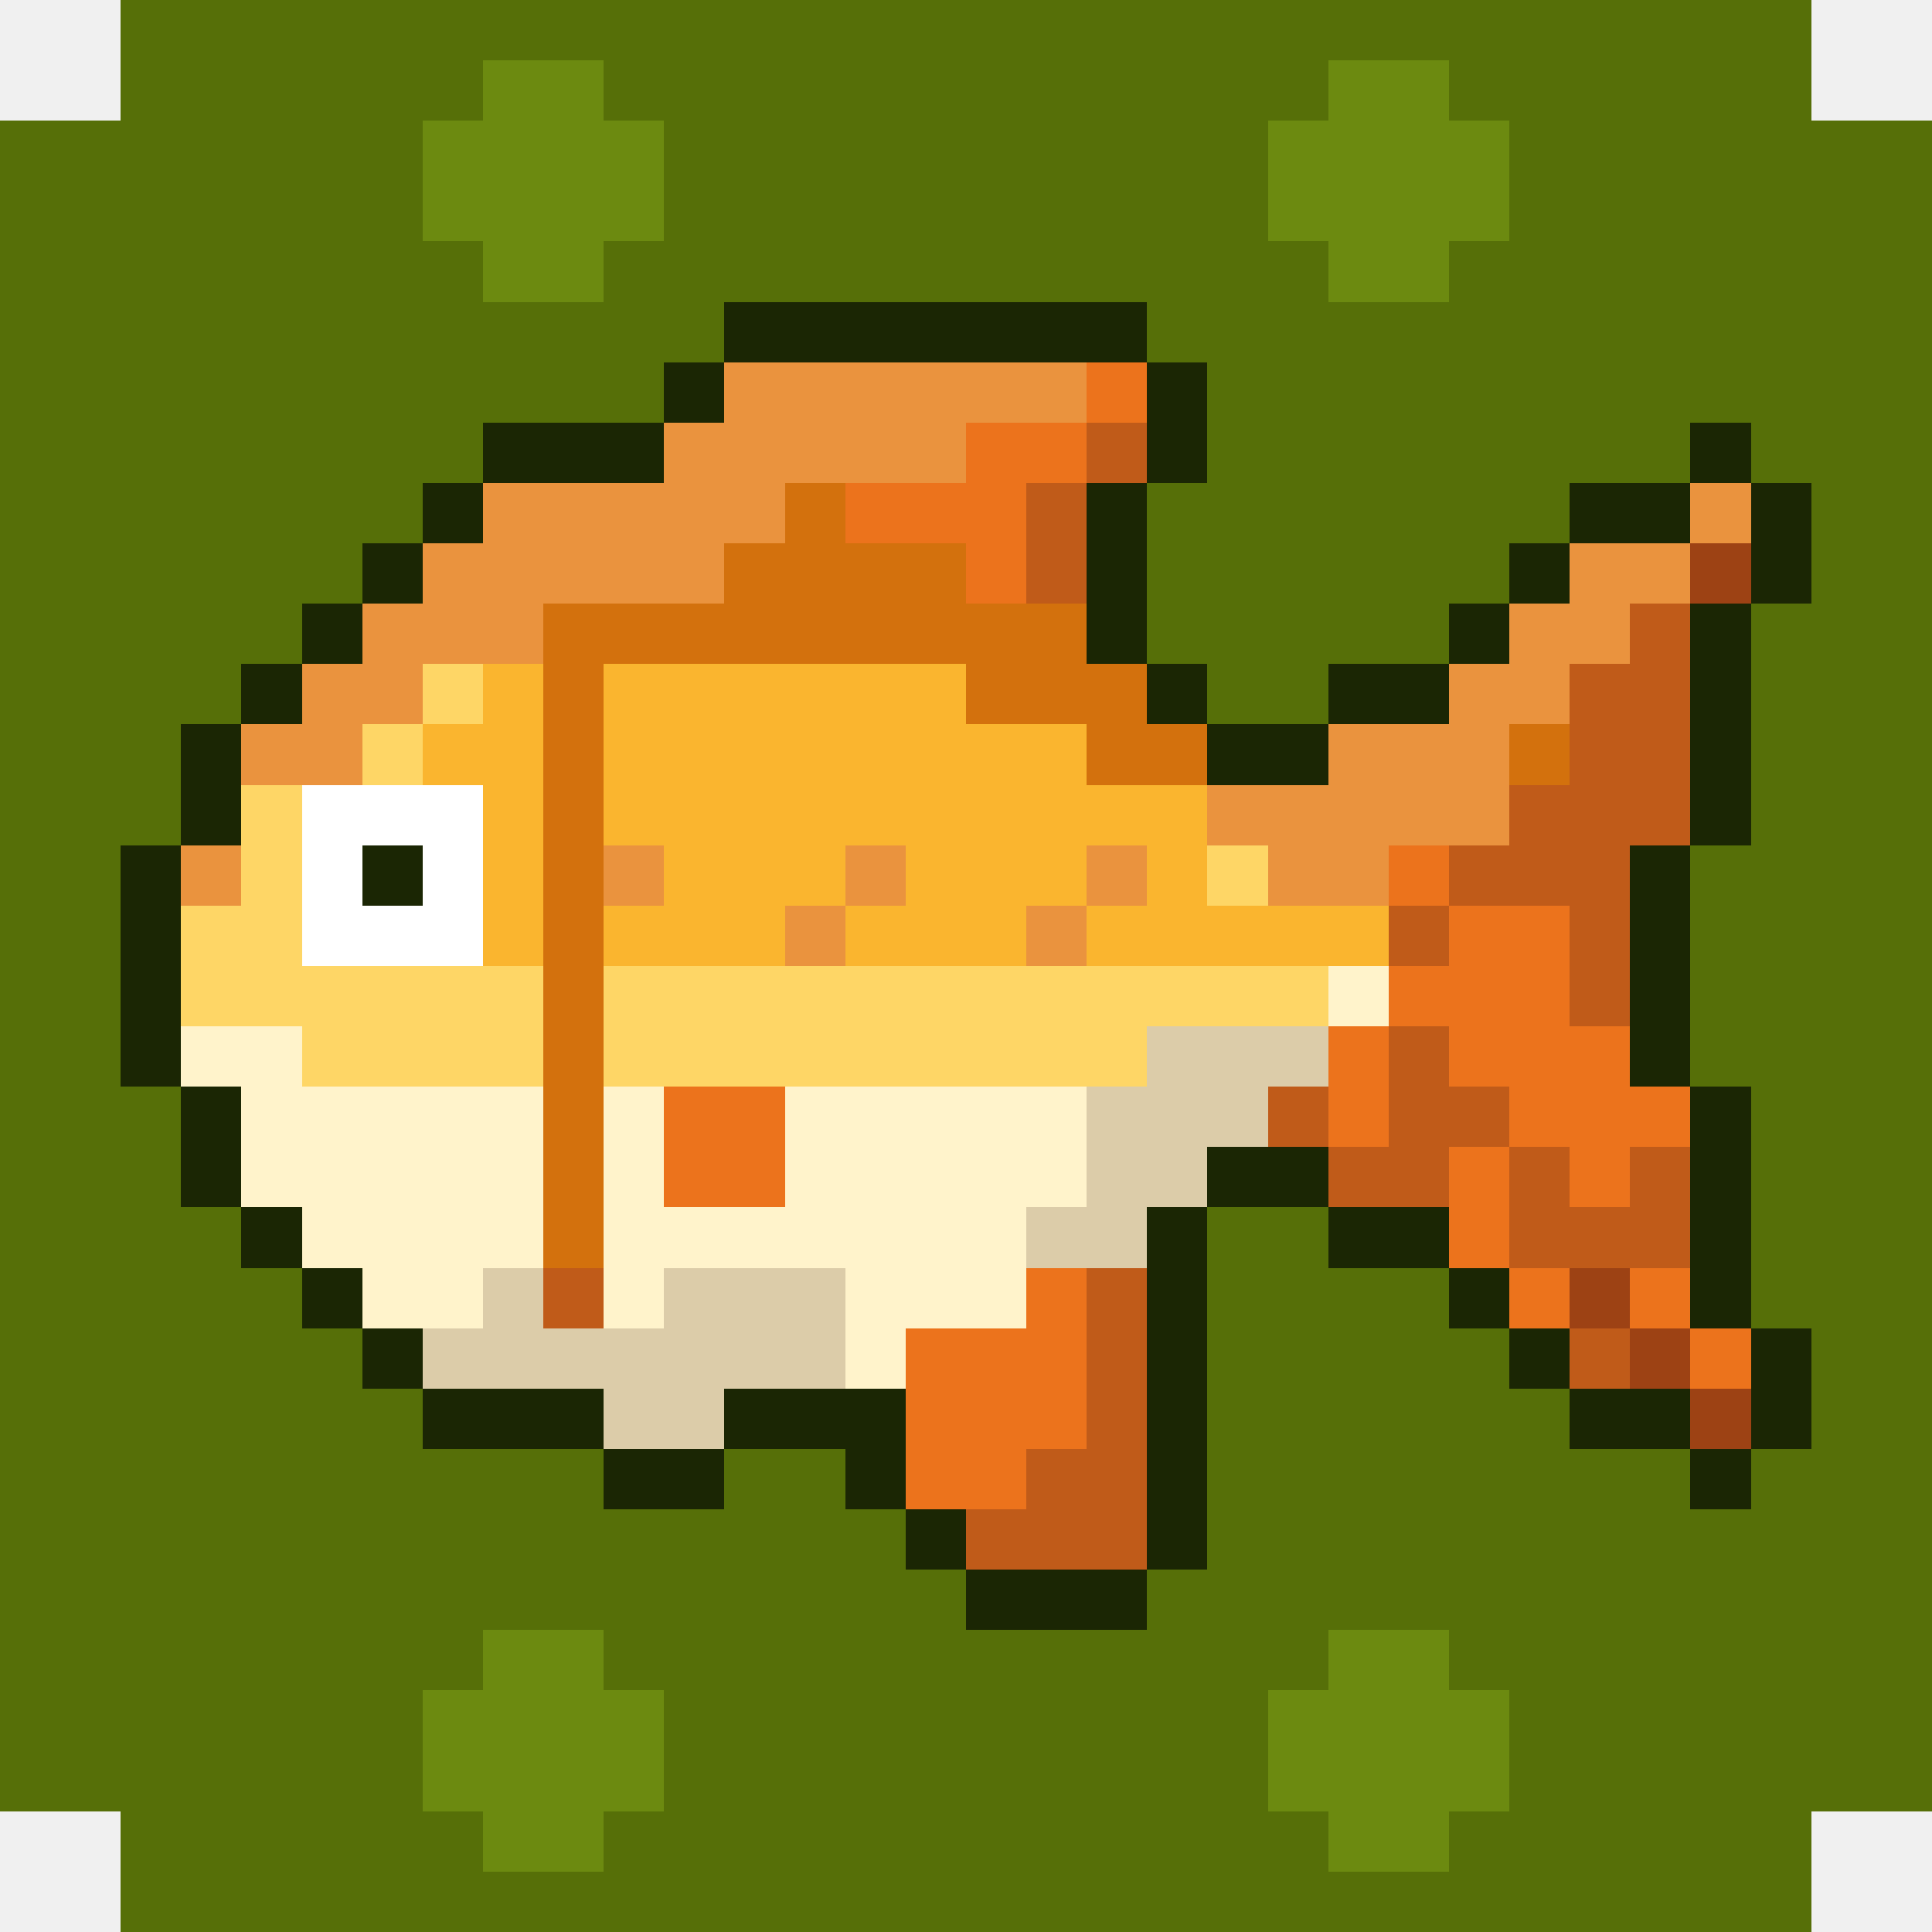
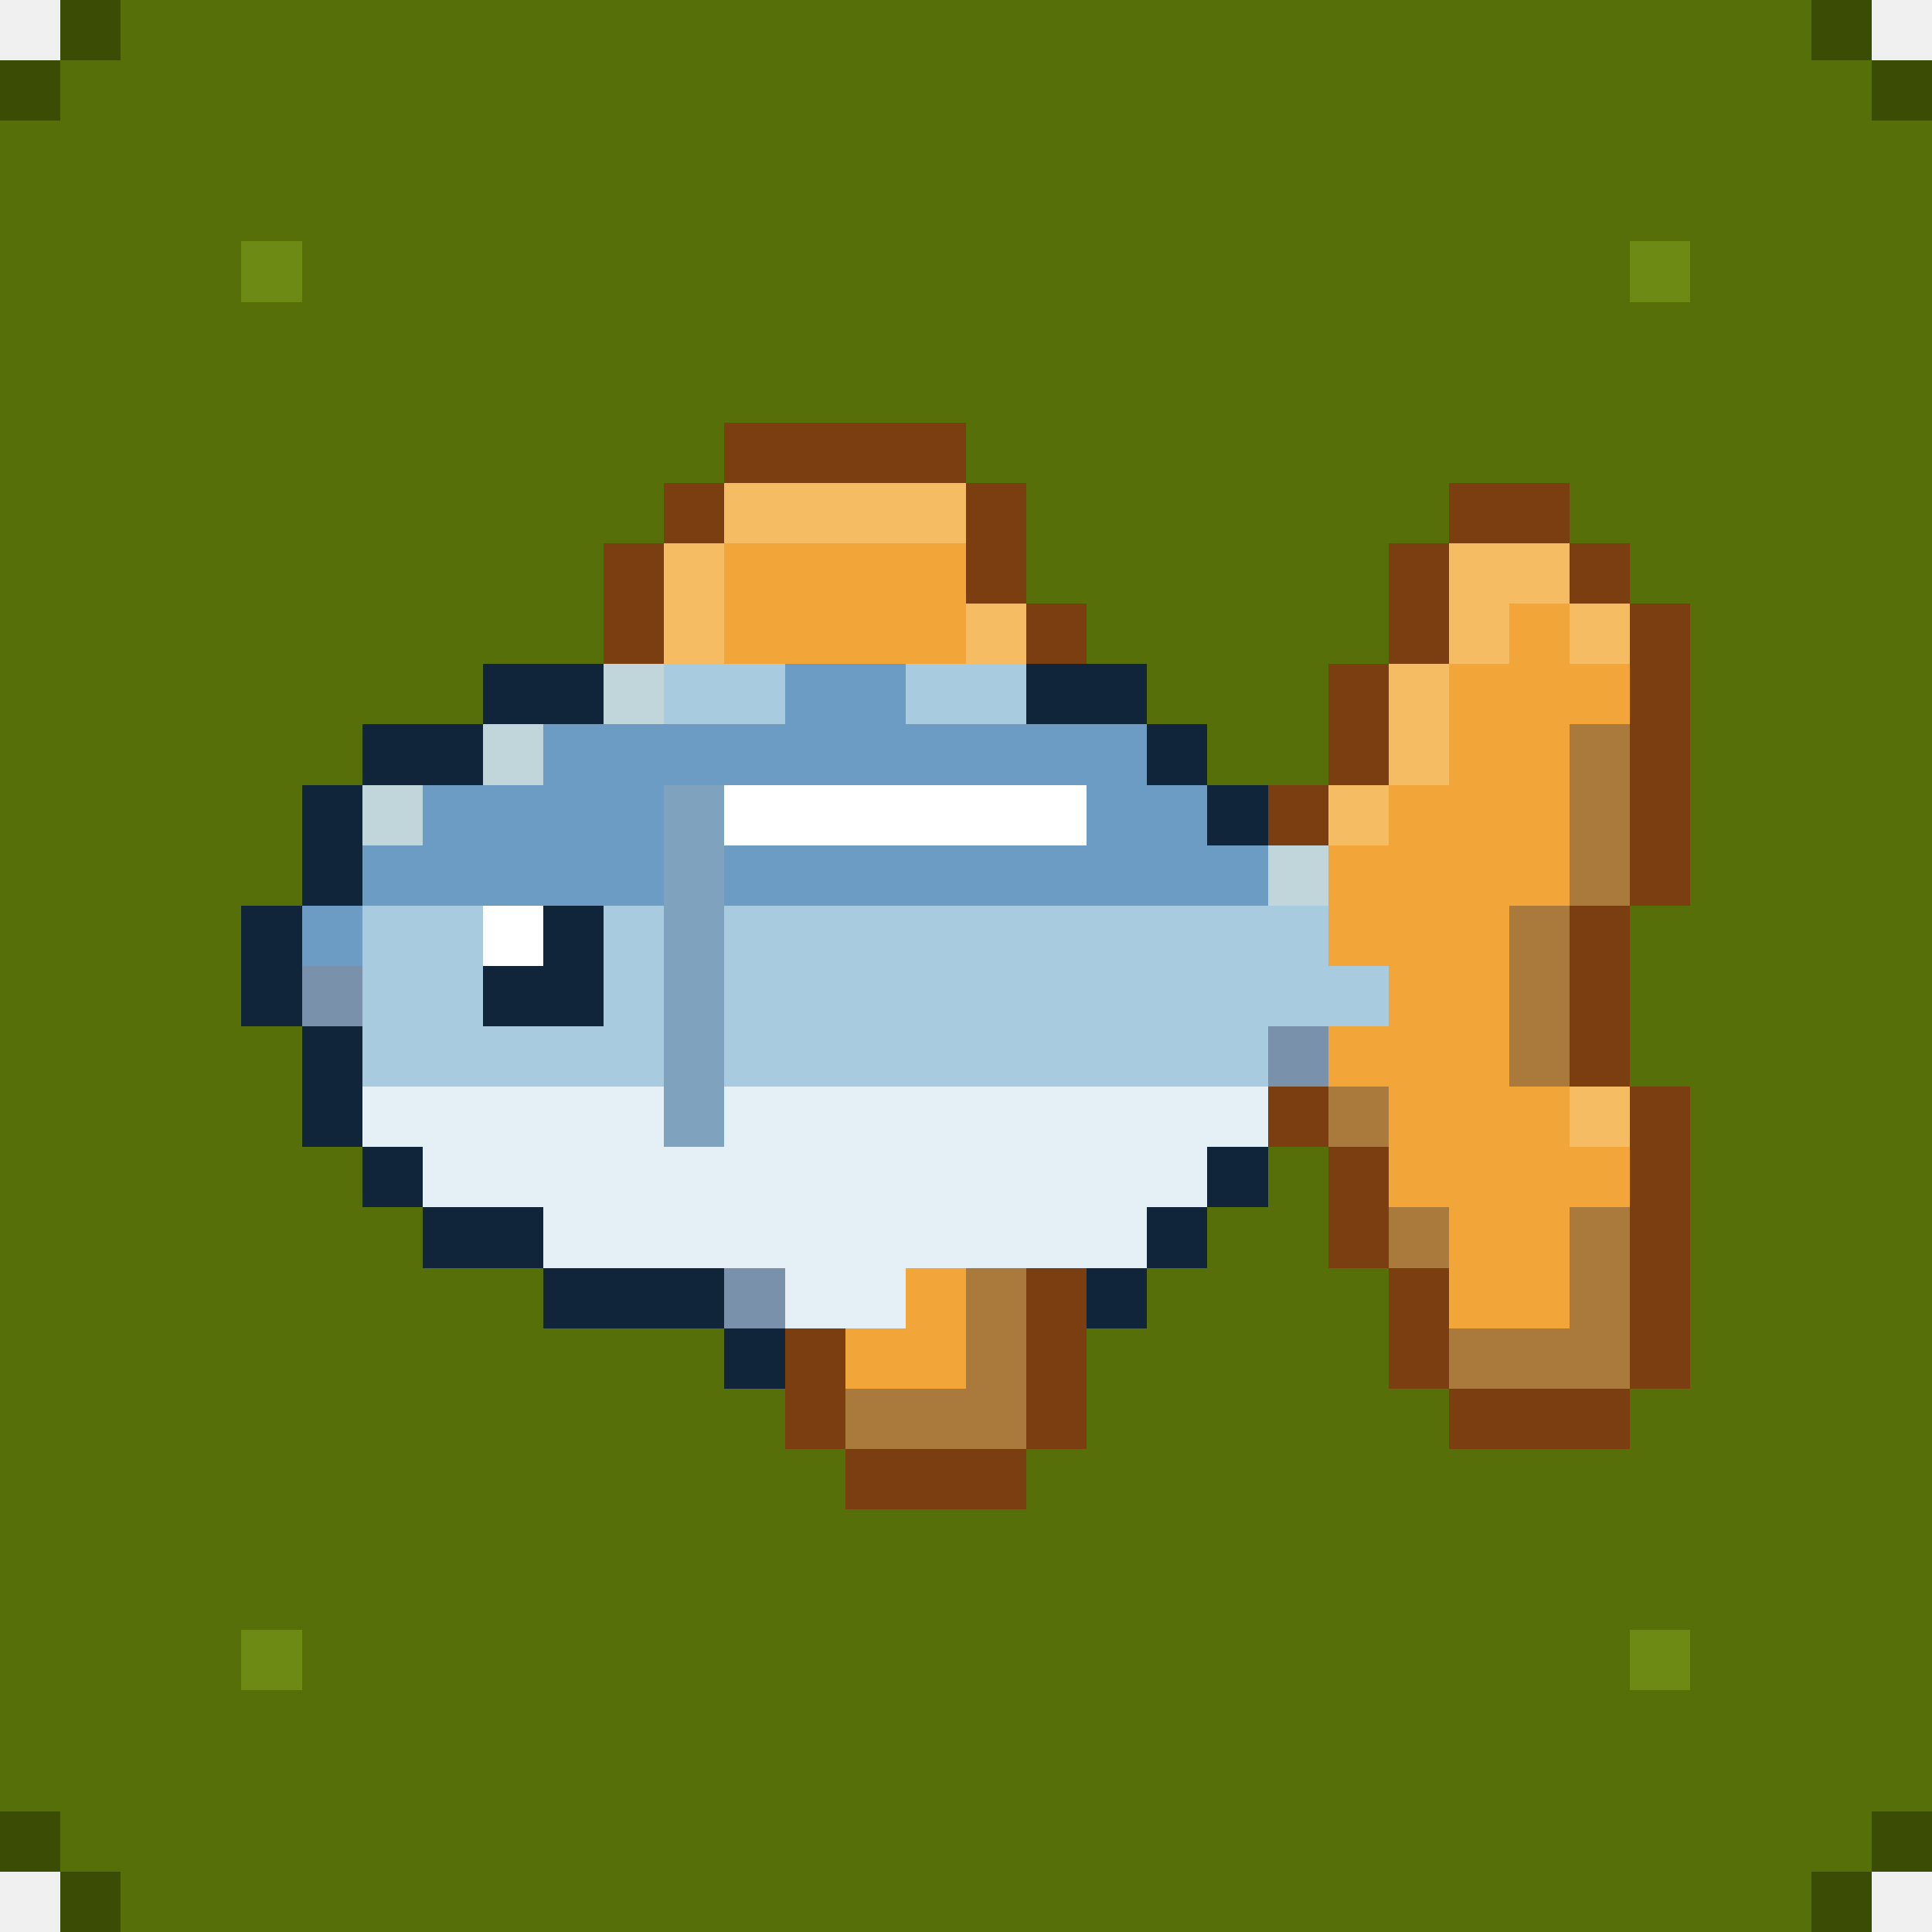
<svg xmlns="http://www.w3.org/2000/svg" viewBox="0 0 32 32" shape-rendering="crispEdges">
-   <path fill="#566F08" d="M2 0h28v1h-28zM2 1h6v1h-6zM10 1h12v1h-12zM24 1h6v1h-6zM0 2h7v1h-7zM11 2h10v1h-10zM25 2h7v1h-7zM0 3h7v1h-7zM11 3h10v1h-10zM25 3h7v1h-7zM0 4h8v1h-8zM10 4h12v1h-12zM24 4h8v1h-8zM0 5h12v1h-12zM19 5h13v1h-13zM0 6h11v1h-11zM20 6h12v1h-12zM0 7h8v1h-8zM20 7h8v1h-8zM29 7h3v1h-3zM0 8h7v1h-7zM19 8h7v1h-7zM30 8h2v1h-2zM0 9h6v1h-6zM19 9h6v1h-6zM30 9h2v1h-2zM0 10h5v1h-5zM19 10h5v1h-5zM29 10h3v1h-3zM0 11h4v1h-4zM20 11h2v1h-2zM29 11h3v1h-3zM0 12h3v1h-3zM29 12h3v1h-3zM0 13h3v1h-3zM29 13h3v1h-3zM0 14h2v1h-2zM28 14h4v1h-4zM0 15h2v1h-2zM28 15h4v1h-4zM0 16h2v1h-2zM28 16h4v1h-4zM0 17h2v1h-2zM28 17h4v1h-4zM0 18h3v1h-3zM29 18h3v1h-3zM0 19h3v1h-3zM29 19h3v1h-3zM0 20h4v1h-4zM20 20h2v1h-2zM29 20h3v1h-3zM0 21h5v1h-5zM20 21h4v1h-4zM29 21h3v1h-3zM0 22h6v1h-6zM20 22h5v1h-5zM30 22h2v1h-2zM0 23h7v1h-7zM20 23h6v1h-6zM30 23h2v1h-2zM0 24h10v1h-10zM12 24h2v1h-2zM20 24h8v1h-8zM29 24h3v1h-3zM0 25h15v1h-15zM20 25h12v1h-12zM0 26h16v1h-16zM19 26h13v1h-13zM0 27h8v1h-8zM10 27h12v1h-12zM24 27h8v1h-8zM0 28h7v1h-7zM11 28h10v1h-10zM25 28h7v1h-7zM0 29h7v1h-7zM11 29h10v1h-10zM25 29h7v1h-7zM2 30h6v1h-6zM10 30h12v1h-12zM24 30h6v1h-6zM2 31h28v1h-28z" />
-   <path fill="#6C8A10" d="M8 1h2v1h-2zM22 1h2v1h-2zM7 2h4v1h-4zM21 2h4v1h-4zM7 3h4v1h-4zM21 3h4v1h-4zM8 4h2v1h-2zM22 4h2v1h-2zM8 27h2v1h-2zM22 27h2v1h-2zM7 28h4v1h-4zM21 28h4v1h-4zM7 29h4v1h-4zM21 29h4v1h-4zM8 30h2v1h-2zM22 30h2v1h-2z" />
-   <path fill="#1B2604" d="M12 5h7v1h-7zM11 6h1v1h-1zM19 6h1v1h-1zM8 7h3v1h-3zM19 7h1v1h-1zM28 7h1v1h-1zM7 8h1v1h-1zM18 8h1v1h-1zM26 8h2v1h-2zM29 8h1v1h-1zM6 9h1v1h-1zM18 9h1v1h-1zM25 9h1v1h-1zM29 9h1v1h-1zM5 10h1v1h-1zM18 10h1v1h-1zM24 10h1v1h-1zM28 10h1v1h-1zM4 11h1v1h-1zM19 11h1v1h-1zM22 11h2v1h-2zM28 11h1v1h-1zM3 12h1v1h-1zM20 12h2v1h-2zM28 12h1v1h-1zM3 13h1v1h-1zM28 13h1v1h-1zM2 14h1v1h-1zM6 14h1v1h-1zM27 14h1v1h-1zM2 15h1v1h-1zM27 15h1v1h-1zM2 16h1v1h-1zM27 16h1v1h-1zM2 17h1v1h-1zM27 17h1v1h-1zM3 18h1v1h-1zM28 18h1v1h-1zM3 19h1v1h-1zM20 19h2v1h-2zM28 19h1v1h-1zM4 20h1v1h-1zM19 20h1v1h-1zM22 20h2v1h-2zM28 20h1v1h-1zM5 21h1v1h-1zM19 21h1v1h-1zM24 21h1v1h-1zM28 21h1v1h-1zM6 22h1v1h-1zM19 22h1v1h-1zM25 22h1v1h-1zM29 22h1v1h-1zM7 23h3v1h-3zM12 23h3v1h-3zM19 23h1v1h-1zM26 23h2v1h-2zM29 23h1v1h-1zM10 24h2v1h-2zM14 24h1v1h-1zM19 24h1v1h-1zM28 24h1v1h-1zM15 25h1v1h-1zM19 25h1v1h-1zM16 26h3v1h-3z" />
-   <path fill="#EA933E" d="M12 6h6v1h-6zM11 7h5v1h-5zM8 8h5v1h-5zM28 8h1v1h-1zM7 9h5v1h-5zM26 9h2v1h-2zM6 10h3v1h-3zM25 10h2v1h-2zM5 11h2v1h-2zM24 11h2v1h-2zM4 12h2v1h-2zM22 12h3v1h-3zM20 13h5v1h-5zM3 14h1v1h-1zM10 14h1v1h-1zM14 14h1v1h-1zM18 14h1v1h-1zM21 14h2v1h-2zM13 15h1v1h-1zM17 15h1v1h-1z" />
-   <path fill="#EC731C" d="M18 6h1v1h-1zM16 7h2v1h-2zM14 8h3v1h-3zM16 9h1v1h-1zM23 14h1v1h-1zM24 15h2v1h-2zM23 16h3v1h-3zM22 17h1v1h-1zM24 17h3v1h-3zM11 18h2v1h-2zM22 18h1v1h-1zM25 18h3v1h-3zM11 19h2v1h-2zM24 19h1v1h-1zM26 19h1v1h-1zM24 20h1v1h-1zM17 21h1v1h-1zM25 21h1v1h-1zM27 21h1v1h-1zM15 22h3v1h-3zM28 22h1v1h-1zM15 23h3v1h-3zM15 24h2v1h-2z" />
-   <path fill="#C05B19" d="M18 7h1v1h-1zM17 8h1v1h-1zM17 9h1v1h-1zM27 10h1v1h-1zM26 11h2v1h-2zM26 12h2v1h-2zM25 13h3v1h-3zM24 14h3v1h-3zM23 15h1v1h-1zM26 15h1v1h-1zM26 16h1v1h-1zM23 17h1v1h-1zM21 18h1v1h-1zM23 18h2v1h-2zM22 19h2v1h-2zM25 19h1v1h-1zM27 19h1v1h-1zM25 20h3v1h-3zM9 21h1v1h-1zM18 21h1v1h-1zM18 22h1v1h-1zM26 22h1v1h-1zM18 23h1v1h-1zM17 24h2v1h-2zM16 25h3v1h-3z" />
-   <path fill="#D3710D" d="M13 8h1v1h-1zM12 9h4v1h-4zM9 10h9v1h-9zM9 11h1v1h-1zM16 11h3v1h-3zM9 12h1v1h-1zM18 12h2v1h-2zM25 12h1v1h-1zM9 13h1v1h-1zM9 14h1v1h-1zM9 15h1v1h-1zM9 16h1v1h-1zM9 17h1v1h-1zM9 18h1v1h-1zM9 19h1v1h-1zM9 20h1v1h-1z" />
-   <path fill="#9D4214" d="M28 9h1v1h-1zM26 21h1v1h-1zM27 22h1v1h-1zM28 23h1v1h-1z" />
-   <path fill="#FED666" d="M7 11h1v1h-1zM6 12h1v1h-1zM4 13h1v1h-1zM4 14h1v1h-1zM20 14h1v1h-1zM3 15h2v1h-2zM3 16h6v1h-6zM10 16h12v1h-12zM5 17h4v1h-4zM10 17h9v1h-9z" />
-   <path fill="#FAB52F" d="M8 11h1v1h-1zM10 11h6v1h-6zM7 12h2v1h-2zM10 12h8v1h-8zM8 13h1v1h-1zM10 13h10v1h-10zM8 14h1v1h-1zM11 14h3v1h-3zM15 14h3v1h-3zM19 14h1v1h-1zM8 15h1v1h-1zM10 15h3v1h-3zM14 15h3v1h-3zM18 15h5v1h-5z" />
-   <path fill="#FFFFFF" d="M5 13h3v1h-3zM5 14h1v1h-1zM7 14h1v1h-1zM5 15h3v1h-3z" />
-   <path fill="#FFF3CB" d="M22 16h1v1h-1zM3 17h2v1h-2zM4 18h5v1h-5zM10 18h1v1h-1zM13 18h5v1h-5zM4 19h5v1h-5zM10 19h1v1h-1zM13 19h5v1h-5zM5 20h4v1h-4zM10 20h7v1h-7zM6 21h2v1h-2zM10 21h1v1h-1zM14 21h3v1h-3zM14 22h1v1h-1z" />
-   <path fill="#DCCCA9" d="M19 17h3v1h-3zM18 18h3v1h-3zM18 19h2v1h-2zM17 20h2v1h-2zM8 21h1v1h-1zM11 21h3v1h-3zM7 22h7v1h-7zM10 23h2v1h-2z" />
+   <path fill="#3B4D05" d="M1 0h1v1h-1zM30 0h1v1h-1zM0 1h1v1h-1zM31 1h1v1h-1zM0 30h1v1h-1zM31 30h1v1h-1zM1 31h1v1h-1zM30 31h1v1h-1z" />
+   <path fill="#566F08" d="M2 0h1v1h-1zM3 0h1v1h-1zM4 0h1v1h-1zM5 0h1v1h-1zM6 0h1v1h-1zM7 0h1v1h-1zM8 0h1v1h-1zM9 0h1v1h-1zM10 0h1v1h-1zM11 0h1v1h-1zM12 0h1v1h-1zM13 0h1v1h-1zM14 0h1v1h-1zM15 0h1v1h-1zM16 0h1v1h-1zM17 0h1v1h-1zM18 0h1v1h-1zM19 0h1v1h-1zM20 0h1v1h-1zM21 0h1v1h-1zM22 0h1v1h-1zM23 0h1v1h-1zM24 0h1v1h-1zM25 0h1v1h-1zM26 0h1v1h-1zM27 0h1v1h-1zM28 0h1v1h-1zM29 0h1v1h-1zM1 1h1v1h-1zM2 1h1v1h-1zM3 1h1v1h-1zM4 1h1v1h-1zM5 1h1v1h-1zM6 1h1v1h-1zM7 1h1v1h-1zM8 1h1v1h-1zM9 1h1v1h-1zM10 1h1v1h-1zM11 1h1v1h-1zM12 1h1v1h-1zM13 1h1v1h-1zM14 1h1v1h-1zM15 1h1v1h-1zM16 1h1v1h-1zM17 1h1v1h-1zM18 1h1v1h-1zM19 1h1v1h-1zM20 1h1v1h-1zM21 1h1v1h-1zM22 1h1v1h-1zM23 1h1v1h-1zM24 1h1v1h-1zM25 1h1v1h-1zM26 1h1v1h-1zM27 1h1v1h-1zM28 1h1v1h-1zM29 1h1v1h-1zM30 1h1v1h-1zM0 2h1v1h-1zM1 2h1v1h-1zM2 2h1v1h-1zM3 2h1v1h-1zM4 2h1v1h-1zM5 2h1v1h-1zM6 2h1v1h-1zM7 2h1v1h-1zM8 2h1v1h-1zM9 2h1v1h-1zM10 2h1v1h-1zM11 2h1v1h-1zM12 2h1v1h-1zM13 2h1v1h-1zM14 2h1v1h-1zM15 2h1v1h-1zM16 2h1v1h-1zM17 2h1v1h-1zM18 2h1v1h-1zM19 2h1v1h-1zM20 2h1v1h-1zM21 2h1v1h-1zM22 2h1v1h-1zM23 2h1v1h-1zM24 2h1v1h-1zM25 2h1v1h-1zM26 2h1v1h-1zM27 2h1v1h-1zM28 2h1v1h-1zM29 2h1v1h-1zM30 2h1v1h-1zM31 2h1v1h-1zM0 3h1v1h-1zM1 3h1v1h-1zM2 3h1v1h-1zM3 3h1v1h-1zM4 3h1v1h-1zM5 3h1v1h-1zM6 3h1v1h-1zM7 3h1v1h-1zM8 3h1v1h-1zM9 3h1v1h-1zM10 3h1v1h-1zM11 3h1v1h-1zM12 3h1v1h-1zM13 3h1v1h-1zM14 3h1v1h-1zM15 3h1v1h-1zM16 3h1v1h-1zM17 3h1v1h-1zM18 3h1v1h-1zM19 3h1v1h-1zM20 3h1v1h-1zM21 3h1v1h-1zM22 3h1v1h-1zM23 3h1v1h-1zM24 3h1v1h-1zM25 3h1v1h-1zM26 3h1v1h-1zM27 3h1v1h-1zM28 3h1v1h-1zM29 3h1v1h-1zM30 3h1v1h-1zM31 3h1v1h-1zM0 4h1v1h-1zM1 4h1v1h-1zM2 4h1v1h-1zM3 4h1v1h-1zM5 4h1v1h-1zM6 4h1v1h-1zM7 4h1v1h-1zM8 4h1v1h-1zM9 4h1v1h-1zM10 4h1v1h-1zM11 4h1v1h-1zM12 4h1v1h-1zM13 4h1v1h-1zM14 4h1v1h-1zM15 4h1v1h-1zM16 4h1v1h-1zM17 4h1v1h-1zM18 4h1v1h-1zM19 4h1v1h-1zM20 4h1v1h-1zM21 4h1v1h-1zM22 4h1v1h-1zM23 4h1v1h-1zM24 4h1v1h-1zM25 4h1v1h-1zM26 4h1v1h-1zM28 4h1v1h-1zM29 4h1v1h-1zM30 4h1v1h-1zM31 4h1v1h-1zM0 5h1v1h-1zM1 5h1v1h-1zM2 5h1v1h-1zM3 5h1v1h-1zM4 5h1v1h-1zM5 5h1v1h-1zM6 5h1v1h-1zM7 5h1v1h-1zM8 5h1v1h-1zM9 5h1v1h-1zM10 5h1v1h-1zM11 5h1v1h-1zM12 5h1v1h-1zM13 5h1v1h-1zM14 5h1v1h-1zM15 5h1v1h-1zM16 5h1v1h-1zM17 5h1v1h-1zM18 5h1v1h-1zM19 5h1v1h-1zM20 5h1v1h-1zM21 5h1v1h-1zM22 5h1v1h-1zM23 5h1v1h-1zM24 5h1v1h-1zM25 5h1v1h-1zM26 5h1v1h-1zM27 5h1v1h-1zM28 5h1v1h-1zM29 5h1v1h-1zM30 5h1v1h-1zM31 5h1v1h-1zM0 6h1v1h-1zM1 6h1v1h-1zM2 6h1v1h-1zM3 6h1v1h-1zM4 6h1v1h-1zM5 6h1v1h-1zM6 6h1v1h-1zM7 6h1v1h-1zM8 6h1v1h-1zM9 6h1v1h-1zM10 6h1v1h-1zM11 6h1v1h-1zM12 6h1v1h-1zM13 6h1v1h-1zM14 6h1v1h-1zM15 6h1v1h-1zM16 6h1v1h-1zM17 6h1v1h-1zM18 6h1v1h-1zM19 6h1v1h-1zM20 6h1v1h-1zM21 6h1v1h-1zM22 6h1v1h-1zM23 6h1v1h-1zM24 6h1v1h-1zM25 6h1v1h-1zM26 6h1v1h-1zM27 6h1v1h-1zM28 6h1v1h-1zM29 6h1v1h-1zM30 6h1v1h-1zM31 6h1v1h-1zM0 7h1v1h-1zM1 7h1v1h-1zM2 7h1v1h-1zM3 7h1v1h-1zM4 7h1v1h-1zM5 7h1v1h-1zM6 7h1v1h-1zM7 7h1v1h-1zM8 7h1v1h-1zM9 7h1v1h-1zM10 7h1v1h-1zM11 7h1v1h-1zM16 7h1v1h-1zM17 7h1v1h-1zM18 7h1v1h-1zM19 7h1v1h-1zM20 7h1v1h-1zM21 7h1v1h-1zM22 7h1v1h-1zM23 7h1v1h-1zM24 7h1v1h-1zM25 7h1v1h-1zM26 7h1v1h-1zM27 7h1v1h-1zM28 7h1v1h-1zM29 7h1v1h-1zM30 7h1v1h-1zM31 7h1v1h-1zM0 8h1v1h-1zM1 8h1v1h-1zM2 8h1v1h-1zM3 8h1v1h-1zM4 8h1v1h-1zM5 8h1v1h-1zM6 8h1v1h-1zM7 8h1v1h-1zM8 8h1v1h-1zM9 8h1v1h-1zM10 8h1v1h-1zM17 8h1v1h-1zM18 8h1v1h-1zM19 8h1v1h-1zM20 8h1v1h-1zM21 8h1v1h-1zM22 8h1v1h-1zM23 8h1v1h-1zM26 8h1v1h-1zM27 8h1v1h-1zM28 8h1v1h-1zM29 8h1v1h-1zM30 8h1v1h-1zM31 8h1v1h-1zM0 9h1v1h-1zM1 9h1v1h-1zM2 9h1v1h-1zM3 9h1v1h-1zM4 9h1v1h-1zM5 9h1v1h-1zM6 9h1v1h-1zM7 9h1v1h-1zM8 9h1v1h-1zM9 9h1v1h-1zM17 9h1v1h-1zM18 9h1v1h-1zM19 9h1v1h-1zM20 9h1v1h-1zM21 9h1v1h-1zM22 9h1v1h-1zM27 9h1v1h-1zM28 9h1v1h-1zM29 9h1v1h-1zM30 9h1v1h-1zM31 9h1v1h-1zM0 10h1v1h-1zM1 10h1v1h-1zM2 10h1v1h-1zM3 10h1v1h-1zM4 10h1v1h-1zM5 10h1v1h-1zM6 10h1v1h-1zM7 10h1v1h-1zM8 10h1v1h-1zM9 10h1v1h-1zM18 10h1v1h-1zM19 10h1v1h-1zM20 10h1v1h-1zM21 10h1v1h-1zM22 10h1v1h-1zM28 10h1v1h-1zM29 10h1v1h-1zM30 10h1v1h-1zM31 10h1v1h-1zM0 11h1v1h-1zM1 11h1v1h-1zM2 11h1v1h-1zM3 11h1v1h-1zM4 11h1v1h-1zM5 11h1v1h-1zM6 11h1v1h-1zM7 11h1v1h-1zM19 11h1v1h-1zM20 11h1v1h-1zM21 11h1v1h-1zM28 11h1v1h-1zM29 11h1v1h-1zM30 11h1v1h-1zM31 11h1v1h-1zM0 12h1v1h-1zM1 12h1v1h-1zM2 12h1v1h-1zM3 12h1v1h-1zM4 12h1v1h-1zM5 12h1v1h-1zM20 12h1v1h-1zM21 12h1v1h-1zM28 12h1v1h-1zM29 12h1v1h-1zM30 12h1v1h-1zM31 12h1v1h-1zM0 13h1v1h-1zM1 13h1v1h-1zM2 13h1v1h-1zM3 13h1v1h-1zM4 13h1v1h-1zM28 13h1v1h-1zM29 13h1v1h-1zM30 13h1v1h-1zM31 13h1v1h-1zM0 14h1v1h-1zM1 14h1v1h-1zM2 14h1v1h-1zM3 14h1v1h-1zM4 14h1v1h-1zM28 14h1v1h-1zM29 14h1v1h-1zM30 14h1v1h-1zM31 14h1v1h-1zM0 15h1v1h-1zM1 15h1v1h-1zM2 15h1v1h-1zM3 15h1v1h-1zM27 15h1v1h-1zM28 15h1v1h-1zM29 15h1v1h-1zM30 15h1v1h-1zM31 15h1v1h-1zM0 16h1v1h-1zM1 16h1v1h-1zM2 16h1v1h-1zM3 16h1v1h-1zM27 16h1v1h-1zM28 16h1v1h-1zM29 16h1v1h-1zM30 16h1v1h-1zM31 16h1v1h-1zM0 17h1v1h-1zM1 17h1v1h-1zM2 17h1v1h-1zM3 17h1v1h-1zM4 17h1v1h-1zM27 17h1v1h-1zM28 17h1v1h-1zM29 17h1v1h-1zM30 17h1v1h-1zM31 17h1v1h-1zM0 18h1v1h-1zM1 18h1v1h-1zM2 18h1v1h-1zM3 18h1v1h-1zM4 18h1v1h-1zM28 18h1v1h-1zM29 18h1v1h-1zM30 18h1v1h-1zM31 18h1v1h-1zM0 19h1v1h-1zM1 19h1v1h-1zM2 19h1v1h-1zM3 19h1v1h-1zM4 19h1v1h-1zM5 19h1v1h-1zM21 19h1v1h-1zM28 19h1v1h-1zM29 19h1v1h-1zM30 19h1v1h-1zM31 19h1v1h-1zM0 20h1v1h-1zM1 20h1v1h-1zM2 20h1v1h-1zM3 20h1v1h-1zM4 20h1v1h-1zM5 20h1v1h-1zM6 20h1v1h-1zM20 20h1v1h-1zM21 20h1v1h-1zM28 20h1v1h-1zM29 20h1v1h-1zM30 20h1v1h-1zM31 20h1v1h-1zM0 21h1v1h-1zM1 21h1v1h-1zM2 21h1v1h-1zM3 21h1v1h-1zM4 21h1v1h-1zM5 21h1v1h-1zM6 21h1v1h-1zM7 21h1v1h-1zM8 21h1v1h-1zM19 21h1v1h-1zM20 21h1v1h-1zM21 21h1v1h-1zM22 21h1v1h-1zM28 21h1v1h-1zM29 21h1v1h-1zM30 21h1v1h-1zM31 21h1v1h-1zM0 22h1v1h-1zM1 22h1v1h-1zM2 22h1v1h-1zM3 22h1v1h-1zM4 22h1v1h-1zM5 22h1v1h-1zM6 22h1v1h-1zM7 22h1v1h-1zM8 22h1v1h-1zM9 22h1v1h-1zM10 22h1v1h-1zM11 22h1v1h-1zM18 22h1v1h-1zM19 22h1v1h-1zM20 22h1v1h-1zM21 22h1v1h-1zM22 22h1v1h-1zM28 22h1v1h-1zM29 22h1v1h-1zM30 22h1v1h-1zM31 22h1v1h-1zM0 23h1v1h-1zM1 23h1v1h-1zM2 23h1v1h-1zM3 23h1v1h-1zM4 23h1v1h-1zM5 23h1v1h-1zM6 23h1v1h-1zM7 23h1v1h-1zM8 23h1v1h-1zM9 23h1v1h-1zM10 23h1v1h-1zM11 23h1v1h-1zM12 23h1v1h-1zM18 23h1v1h-1zM19 23h1v1h-1zM20 23h1v1h-1zM21 23h1v1h-1zM22 23h1v1h-1zM23 23h1v1h-1zM27 23h1v1h-1zM28 23h1v1h-1zM29 23h1v1h-1zM30 23h1v1h-1zM31 23h1v1h-1zM0 24h1v1h-1zM1 24h1v1h-1zM2 24h1v1h-1zM3 24h1v1h-1zM4 24h1v1h-1zM5 24h1v1h-1zM6 24h1v1h-1zM7 24h1v1h-1zM8 24h1v1h-1zM9 24h1v1h-1zM10 24h1v1h-1zM11 24h1v1h-1zM12 24h1v1h-1zM13 24h1v1h-1zM17 24h1v1h-1zM18 24h1v1h-1zM19 24h1v1h-1zM20 24h1v1h-1zM21 24h1v1h-1zM22 24h1v1h-1zM23 24h1v1h-1zM24 24h1v1h-1zM25 24h1v1h-1zM26 24h1v1h-1zM27 24h1v1h-1zM28 24h1v1h-1zM29 24h1v1h-1zM30 24h1v1h-1zM31 24h1v1h-1zM0 25h1v1h-1zM1 25h1v1h-1zM2 25h1v1h-1zM3 25h1v1h-1zM4 25h1v1h-1zM5 25h1v1h-1zM6 25h1v1h-1zM7 25h1v1h-1zM8 25h1v1h-1zM9 25h1v1h-1zM10 25h1v1h-1zM11 25h1v1h-1zM12 25h1v1h-1zM13 25h1v1h-1zM14 25h1v1h-1zM15 25h1v1h-1zM16 25h1v1h-1zM17 25h1v1h-1zM18 25h1v1h-1zM19 25h1v1h-1zM20 25h1v1h-1zM21 25h1v1h-1zM22 25h1v1h-1zM23 25h1v1h-1zM24 25h1v1h-1zM25 25h1v1h-1zM26 25h1v1h-1zM27 25h1v1h-1zM28 25h1v1h-1zM29 25h1v1h-1zM30 25h1v1h-1zM31 25h1v1h-1zM0 26h1v1h-1zM1 26h1v1h-1zM2 26h1v1h-1zM3 26h1v1h-1zM4 26h1v1h-1zM5 26h1v1h-1zM6 26h1v1h-1zM7 26h1v1h-1zM8 26h1v1h-1zM9 26h1v1h-1zM10 26h1v1h-1zM11 26h1v1h-1zM12 26h1v1h-1zM13 26h1v1h-1zM14 26h1v1h-1zM15 26h1v1h-1zM16 26h1v1h-1zM17 26h1v1h-1zM18 26h1v1h-1zM19 26h1v1h-1zM20 26h1v1h-1zM21 26h1v1h-1zM22 26h1v1h-1zM23 26h1v1h-1zM24 26h1v1h-1zM25 26h1v1h-1zM26 26h1v1h-1zM27 26h1v1h-1zM28 26h1v1h-1zM29 26h1v1h-1zM30 26h1v1h-1zM31 26h1v1h-1zM0 27h1v1h-1zM1 27h1v1h-1zM2 27h1v1h-1zM3 27h1v1h-1zM5 27h1v1h-1zM6 27h1v1h-1zM7 27h1v1h-1zM8 27h1v1h-1zM9 27h1v1h-1zM10 27h1v1h-1zM11 27h1v1h-1zM12 27h1v1h-1zM13 27h1v1h-1zM14 27h1v1h-1zM15 27h1v1h-1zM16 27h1v1h-1zM17 27h1v1h-1zM18 27h1v1h-1zM19 27h1v1h-1zM20 27h1v1h-1zM21 27h1v1h-1zM22 27h1v1h-1zM23 27h1v1h-1zM24 27h1v1h-1zM25 27h1v1h-1zM26 27h1v1h-1zM28 27h1v1h-1zM29 27h1v1h-1zM30 27h1v1h-1zM31 27h1v1h-1zM0 28h1v1h-1zM1 28h1v1h-1zM2 28h1v1h-1zM3 28h1v1h-1zM4 28h1v1h-1zM5 28h1v1h-1zM6 28h1v1h-1zM7 28h1v1h-1zM8 28h1v1h-1zM9 28h1v1h-1zM10 28h1v1h-1zM11 28h1v1h-1zM12 28h1v1h-1zM13 28h1v1h-1zM14 28h1v1h-1zM15 28h1v1h-1zM16 28h1v1h-1zM17 28h1v1h-1zM18 28h1v1h-1zM19 28h1v1h-1zM20 28h1v1h-1zM21 28h1v1h-1zM22 28h1v1h-1zM23 28h1v1h-1zM24 28h1v1h-1zM25 28h1v1h-1zM26 28h1v1h-1zM27 28h1v1h-1zM28 28h1v1h-1zM29 28h1v1h-1zM30 28h1v1h-1zM31 28h1v1h-1zM0 29h1v1h-1zM1 29h1v1h-1zM2 29h1v1h-1zM3 29h1v1h-1zM4 29h1v1h-1zM5 29h1v1h-1zM6 29h1v1h-1zM7 29h1v1h-1zM8 29h1v1h-1zM9 29h1v1h-1zM10 29h1v1h-1zM11 29h1v1h-1zM12 29h1v1h-1zM13 29h1v1h-1zM14 29h1v1h-1zM15 29h1v1h-1zM16 29h1v1h-1zM17 29h1v1h-1zM18 29h1v1h-1zM19 29h1v1h-1zM20 29h1v1h-1zM21 29h1v1h-1zM22 29h1v1h-1zM23 29h1v1h-1zM24 29h1v1h-1zM25 29h1v1h-1zM26 29h1v1h-1zM27 29h1v1h-1zM28 29h1v1h-1zM29 29h1v1h-1zM30 29h1v1h-1zM31 29h1v1h-1zM1 30h1v1h-1zM2 30h1v1h-1zM3 30h1v1h-1zM4 30h1v1h-1zM5 30h1v1h-1zM6 30h1v1h-1zM7 30h1v1h-1zM8 30h1v1h-1zM9 30h1v1h-1zM10 30h1v1h-1zM11 30h1v1h-1zM12 30h1v1h-1zM13 30h1v1h-1zM14 30h1v1h-1zM15 30h1v1h-1zM16 30h1v1h-1zM17 30h1v1h-1zM18 30h1v1h-1zM19 30h1v1h-1zM20 30h1v1h-1zM21 30h1v1h-1zM22 30h1v1h-1zM23 30h1v1h-1zM24 30h1v1h-1zM25 30h1v1h-1zM26 30h1v1h-1zM27 30h1v1h-1zM28 30h1v1h-1zM29 30h1v1h-1zM30 30h1v1h-1zM2 31h1v1h-1zM3 31h1v1h-1zM4 31h1v1h-1zM5 31h1v1h-1zM6 31h1v1h-1zM7 31h1v1h-1zM8 31h1v1h-1zM9 31h1v1h-1zM10 31h1v1h-1zM11 31h1v1h-1zM12 31h1v1h-1zM13 31h1v1h-1zM14 31h1v1h-1zM15 31h1v1h-1zM16 31h1v1h-1zM17 31h1v1h-1zM18 31h1v1h-1zM19 31h1v1h-1zM20 31h1v1h-1zM21 31h1v1h-1zM22 31h1v1h-1zM23 31h1v1h-1zM24 31h1v1h-1zM25 31h1v1h-1zM26 31h1v1h-1zM27 31h1v1h-1zM28 31h1v1h-1zM29 31h1v1h-1z" />
+   <path fill="#6D8A14" d="M4 4h1v1h-1zM27 4h1v1h-1zM4 27h1v1h-1zM27 27h1v1h-1z" />
+   <path fill="#7A3E10" d="M12 7h1v1h-1zM13 7h1v1h-1zM14 7h1v1h-1zM15 7h1v1h-1zM11 8h1v1h-1zM16 8h1v1h-1zM24 8h1v1h-1zM25 8h1v1h-1zM10 9h1v1h-1zM16 9h1v1h-1zM23 9h1v1h-1zM26 9h1v1h-1zM10 10h1v1h-1zM17 10h1v1h-1zM23 10h1v1h-1zM27 10h1v1h-1zM22 11h1v1h-1zM27 11h1v1h-1zM22 12h1v1h-1zM27 12h1v1h-1zM21 13h1v1h-1zM27 13h1v1h-1zM27 14h1v1h-1zM26 15h1v1h-1zM26 16h1v1h-1zM26 17h1v1h-1zM21 18h1v1h-1zM27 18h1v1h-1zM22 19h1v1h-1zM27 19h1v1h-1zM22 20h1v1h-1zM27 20h1v1h-1zM17 21h1v1h-1zM23 21h1v1h-1zM27 21h1v1h-1zM13 22h1v1h-1zM17 22h1v1h-1zM23 22h1v1h-1zM27 22h1v1h-1zM13 23h1v1h-1zM17 23h1v1h-1zM24 23h1v1h-1zM25 23h1v1h-1zM26 23h1v1h-1zM14 24h1v1h-1zM15 24h1v1h-1zM16 24h1v1h-1z" />
+   <path fill="#F6BC64" d="M12 8h1v1h-1zM13 8h1v1h-1zM14 8h1v1h-1zM15 8h1v1h-1zM11 9h1v1h-1zM24 9h1v1h-1zM25 9h1v1h-1zM11 10h1v1h-1zM16 10h1v1h-1zM24 10h1v1h-1zM26 10h1v1h-1zM23 11h1v1h-1zM23 12h1v1h-1zM22 13h1v1h-1zM26 18h1v1h-1z" />
+   <path fill="#F2A63A" d="M12 9h1v1h-1zM13 9h1v1h-1zM14 9h1v1h-1zM15 9h1v1h-1zM12 10h1v1h-1zM13 10h1v1h-1zM14 10h1v1h-1zM15 10h1v1h-1zM25 10h1v1h-1zM24 11h1v1h-1zM25 11h1v1h-1zM26 11h1v1h-1zM24 12h1v1h-1zM25 12h1v1h-1zM23 13h1v1h-1zM24 13h1v1h-1zM25 13h1v1h-1zM22 14h1v1h-1zM23 14h1v1h-1zM24 14h1v1h-1zM25 14h1v1h-1zM22 15h1v1h-1zM23 15h1v1h-1zM24 15h1v1h-1zM23 16h1v1h-1zM24 16h1v1h-1zM22 17h1v1h-1zM23 17h1v1h-1zM24 17h1v1h-1zM23 18h1v1h-1zM24 18h1v1h-1zM25 18h1v1h-1zM23 19h1v1h-1zM24 19h1v1h-1zM25 19h1v1h-1zM26 19h1v1h-1zM24 20h1v1h-1zM25 20h1v1h-1zM15 21h1v1h-1zM24 21h1v1h-1zM25 21h1v1h-1zM14 22h1v1h-1zM15 22h1v1h-1z" />
+   <path fill="#10243A" d="M8 11h1v1h-1zM9 11h1v1h-1zM17 11h1v1h-1zM18 11h1v1h-1zM6 12h1v1h-1zM7 12h1v1h-1zM19 12h1v1h-1zM5 13h1v1h-1zM20 13h1v1h-1zM5 14h1v1h-1zM4 15h1v1h-1zM9 15h1v1h-1zM4 16h1v1h-1zM8 16h1v1h-1zM9 16h1v1h-1zM5 17h1v1h-1zM5 18h1v1h-1zM6 19h1v1h-1zM20 19h1v1h-1zM7 20h1v1h-1zM8 20h1v1h-1zM19 20h1v1h-1zM9 21h1v1h-1zM10 21h1v1h-1zM11 21h1v1h-1zM18 21h1v1h-1zM12 22h1v1h-1z" />
+   <path fill="#C1D6DB" d="M10 11h1v1h-1zM8 12h1v1h-1zM6 13h1v1h-1zM21 14h1v1h-1z" />
+   <path fill="#A9CBE0" d="M11 11h1v1h-1zM12 11h1v1h-1zM15 11h1v1h-1zM16 11h1v1h-1zM6 15h1v1h-1zM7 15h1v1h-1zM10 15h1v1h-1zM12 15h1v1h-1zM13 15h1v1h-1zM14 15h1v1h-1zM15 15h1v1h-1zM16 15h1v1h-1zM17 15h1v1h-1zM18 15h1v1h-1zM19 15h1v1h-1zM20 15h1v1h-1zM21 15h1v1h-1zM6 16h1v1h-1zM7 16h1v1h-1zM10 16h1v1h-1zM12 16h1v1h-1zM13 16h1v1h-1zM14 16h1v1h-1zM15 16h1v1h-1zM16 16h1v1h-1zM17 16h1v1h-1zM18 16h1v1h-1zM19 16h1v1h-1zM20 16h1v1h-1zM21 16h1v1h-1zM22 16h1v1h-1zM6 17h1v1h-1zM7 17h1v1h-1zM8 17h1v1h-1zM9 17h1v1h-1zM10 17h1v1h-1zM12 17h1v1h-1zM13 17h1v1h-1zM14 17h1v1h-1zM15 17h1v1h-1zM16 17h1v1h-1zM17 17h1v1h-1zM18 17h1v1h-1zM19 17h1v1h-1zM20 17h1v1h-1z" />
+   <path fill="#6C9CC4" d="M13 11h1v1h-1zM14 11h1v1h-1zM9 12h1v1h-1zM10 12h1v1h-1zM11 12h1v1h-1zM12 12h1v1h-1zM13 12h1v1h-1zM14 12h1v1h-1zM15 12h1v1h-1zM16 12h1v1h-1zM17 12h1v1h-1zM18 12h1v1h-1zM7 13h1v1h-1zM8 13h1v1h-1zM9 13h1v1h-1zM10 13h1v1h-1zM18 13h1v1h-1zM19 13h1v1h-1zM6 14h1v1h-1zM7 14h1v1h-1zM8 14h1v1h-1zM9 14h1v1h-1zM10 14h1v1h-1zM12 14h1v1h-1zM13 14h1v1h-1zM14 14h1v1h-1zM15 14h1v1h-1zM16 14h1v1h-1zM17 14h1v1h-1zM18 14h1v1h-1zM19 14h1v1h-1zM20 14h1v1h-1zM5 15h1v1h-1z" />
+   <path fill="#AA793C" d="M26 12h1v1h-1zM26 13h1v1h-1zM26 14h1v1h-1zM25 15h1v1h-1zM25 16h1v1h-1zM25 17h1v1h-1zM22 18h1v1h-1zM23 20h1v1h-1zM26 20h1v1h-1zM16 21h1v1h-1zM26 21h1v1h-1zM16 22h1v1h-1zM24 22h1v1h-1zM25 22h1v1h-1zM26 22h1v1h-1zM14 23h1v1h-1zM15 23h1v1h-1zM16 23h1v1h-1z" />
+   <path fill="#7FA3BF" d="M11 13h1v1h-1zM11 14h1v1h-1zM11 15h1v1h-1zM11 16h1v1h-1zM11 17h1v1h-1zM11 18h1v1h-1z" />
+   <path fill="#FFFFFF" d="M12 13h1v1h-1zM13 13h1v1h-1zM14 13h1v1h-1zM15 13h1v1h-1zM16 13h1v1h-1zM17 13h1v1h-1zM8 15h1v1h-1z" />
+   <path fill="#7991AA" d="M5 16h1v1h-1zM21 17h1v1h-1zM12 21h1v1h-1z" />
+   <path fill="#E4F0F6" d="M6 18h1v1h-1zM7 18h1v1h-1zM8 18h1v1h-1zM9 18h1v1h-1zM10 18h1v1h-1zM12 18h1v1h-1zM13 18h1v1h-1zM14 18h1v1h-1zM15 18h1v1h-1zM16 18h1v1h-1zM17 18h1v1h-1zM18 18h1v1h-1zM19 18h1v1h-1zM20 18h1v1h-1zM7 19h1v1h-1zM8 19h1v1h-1zM9 19h1v1h-1zM10 19h1v1h-1zM11 19h1v1h-1zM12 19h1v1h-1zM13 19h1v1h-1zM14 19h1v1h-1zM15 19h1v1h-1zM16 19h1v1h-1zM17 19h1v1h-1zM18 19h1v1h-1zM19 19h1v1h-1zM9 20h1v1h-1zM10 20h1v1h-1zM11 20h1v1h-1zM12 20h1v1h-1zM13 20h1v1h-1zM14 20h1v1h-1zM15 20h1v1h-1zM16 20h1v1h-1zM17 20h1v1h-1zM18 20h1v1h-1zM13 21h1v1h-1zM14 21h1v1h-1z" />
</svg>
